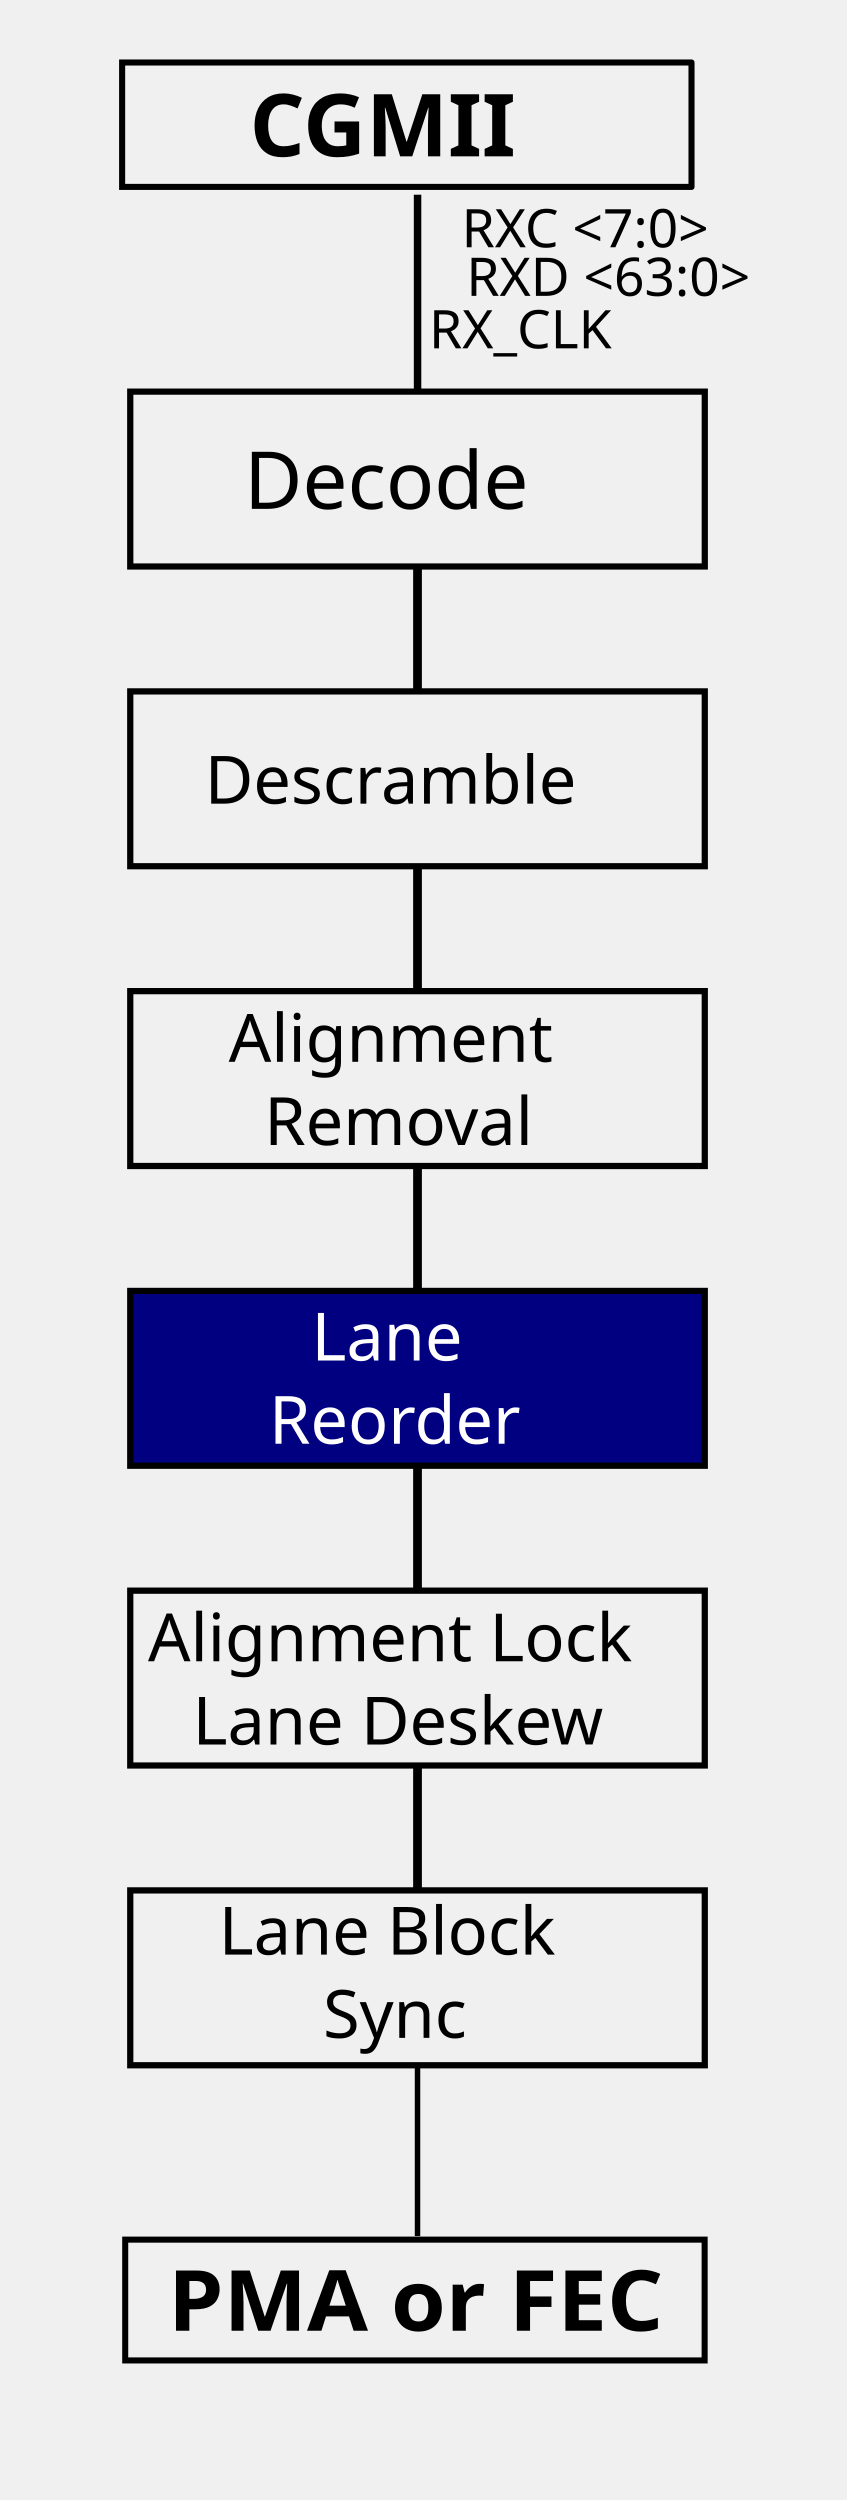
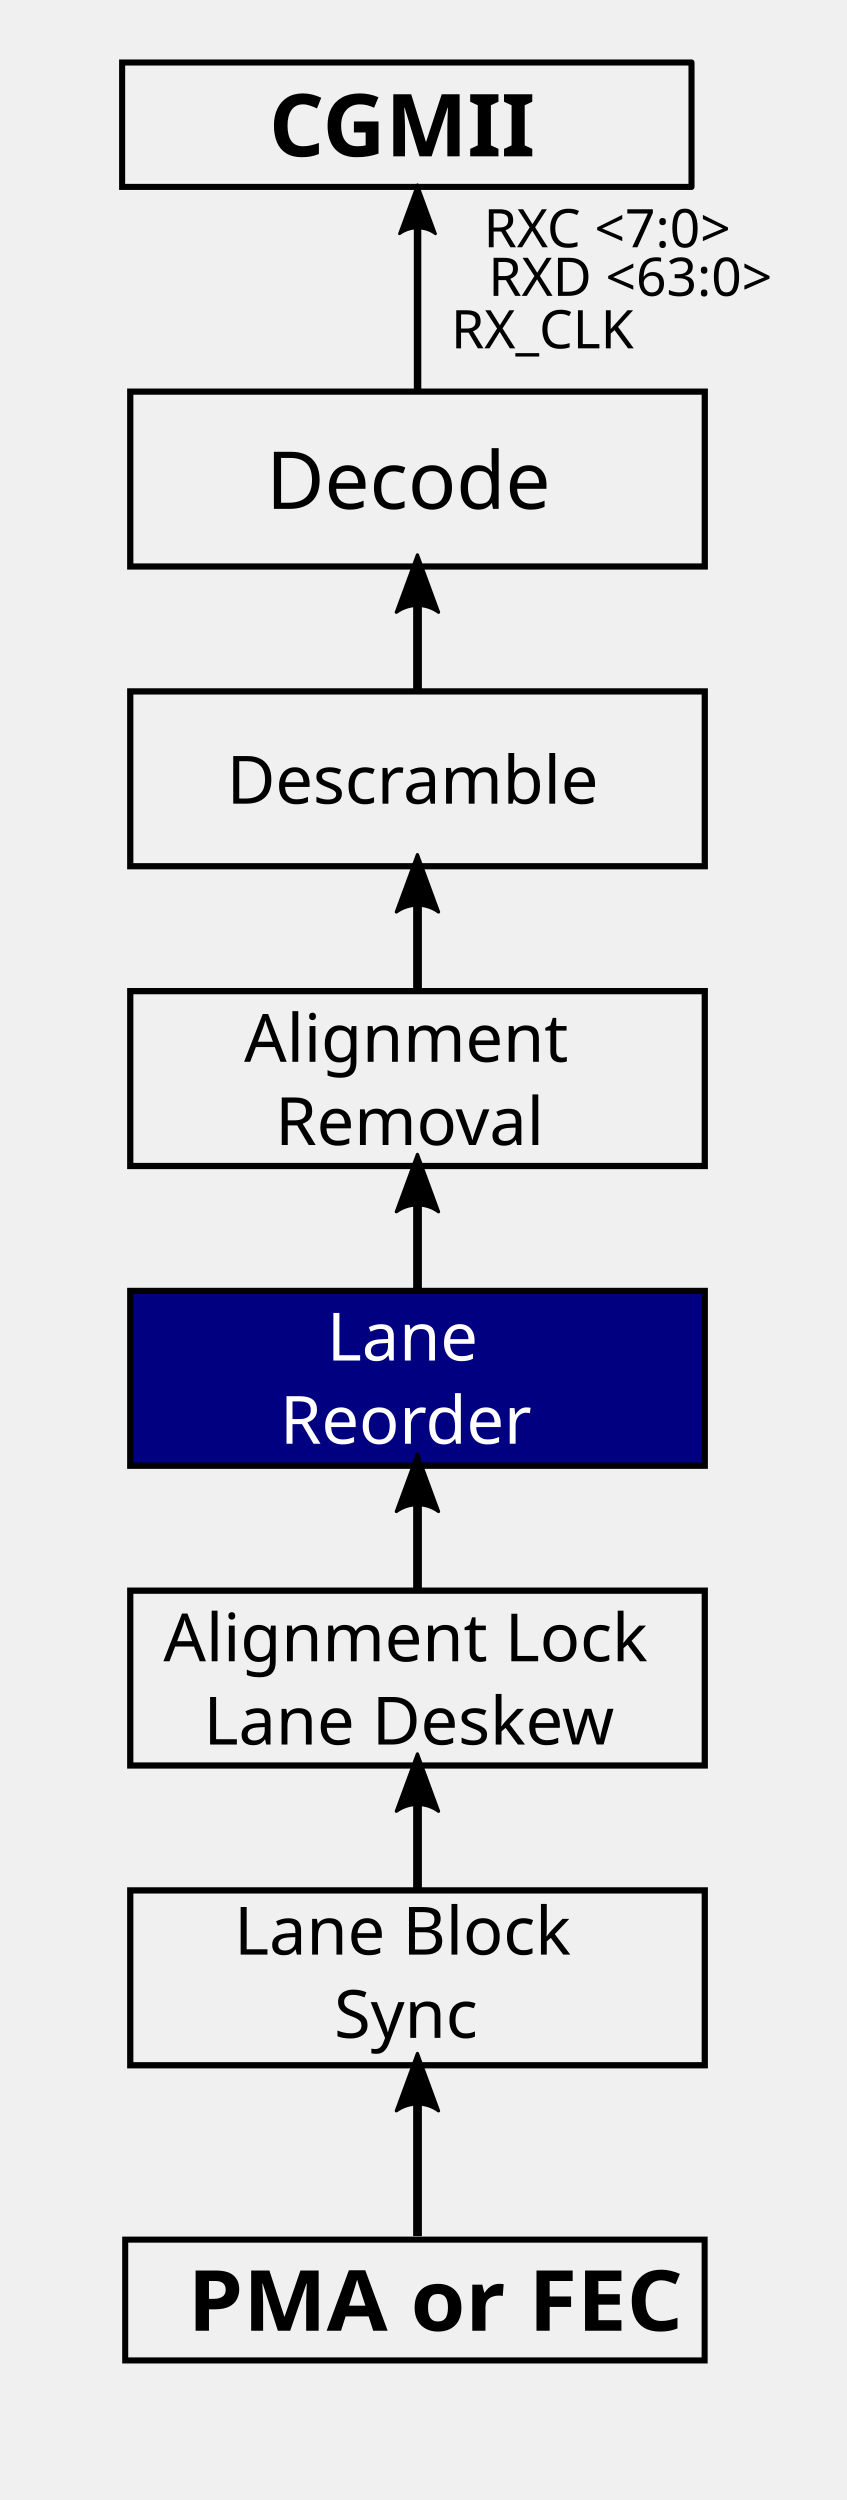
<svg xmlns="http://www.w3.org/2000/svg" width="220mm" height="650mm" viewBox="0 0 779.528 2303.15" id="svg4793" version="1.1">
  <defs id="defs4795">
+     <marker style="overflow:visible" id="marker1256" refX="0" refY="0" orient="auto">
+       <path transform="scale(-0.6,-0.6)" d="M 8.719,4.034 -2.207,0.016 8.719,-4.002 c -1.745,2.372 -1.735,5.617 -6e-7,8.035 z" style="fill:#000000;fill-opacity:1;fill-rule:evenodd;stroke:#000000;stroke-width:0.625;stroke-linejoin:round;stroke-opacity:1" id="path1254" />
+     </marker>
+     <marker style="overflow:visible" id="marker1168" refX="0" refY="0" orient="auto">
+       <path transform="scale(-0.6,-0.6)" d="M 8.719,4.034 -2.207,0.016 8.719,-4.002 c -1.745,2.372 -1.735,5.617 -6e-7,8.035 z" style="fill:#000000;fill-opacity:1;fill-rule:evenodd;stroke:#000000;stroke-width:0.625;stroke-linejoin:round;stroke-opacity:1" id="path1166" />
+     </marker>
+     <marker style="overflow:visible" id="marker1086" refX="0" refY="0" orient="auto">
+       <path transform="scale(-0.6,-0.6)" d="M 8.719,4.034 -2.207,0.016 8.719,-4.002 c -1.745,2.372 -1.735,5.617 -6e-7,8.035 z" style="fill:#000000;fill-opacity:1;fill-rule:evenodd;stroke:#000000;stroke-width:0.625;stroke-linejoin:round;stroke-opacity:1" id="path1084" />
+     </marker>
+     <marker style="overflow:visible" id="marker1010" refX="0" refY="0" orient="auto">
+       <path transform="scale(-0.6,-0.6)" d="M 8.719,4.034 -2.207,0.016 8.719,-4.002 c -1.745,2.372 -1.735,5.617 -6e-7,8.035 z" style="fill:#000000;fill-opacity:1;fill-rule:evenodd;stroke:#000000;stroke-width:0.625;stroke-linejoin:round;stroke-opacity:1" id="path1008" />
+     </marker>
+     <marker style="overflow:visible" id="marker940" refX="0" refY="0" orient="auto">
+       <path transform="scale(-0.6,-0.6)" d="M 8.719,4.034 -2.207,0.016 8.719,-4.002 c -1.745,2.372 -1.735,5.617 -6e-7,8.035 z" style="fill:#000000;fill-opacity:1;fill-rule:evenodd;stroke:#000000;stroke-width:0.625;stroke-linejoin:round;stroke-opacity:1" id="path938" />
+     </marker>
    <marker orient="auto" refY="0" refX="0" id="Arrow2Mend-4-5" style="overflow:visible">
      <path id="path1507-7-4" style="fill:#000000;fill-opacity:1;fill-rule:evenodd;stroke:#000000;stroke-width:0.625;stroke-linejoin:round;stroke-opacity:1" d="M 8.719,4.034 -2.207,0.016 8.719,-4.002 c -1.745,2.372 -1.735,5.617 -6e-7,8.035 z" transform="scale(-0.6,-0.6)" />
    </marker>
    <marker orient="auto" refY="0" refX="0" id="marker1994-4-4-4-2" style="overflow:visible">
      <path id="path1992-5-7-4-0" style="fill:#000000;fill-opacity:1;fill-rule:evenodd;stroke:#000000;stroke-width:0.625;stroke-linejoin:round;stroke-opacity:1" d="M 8.719,4.034 -2.207,0.016 8.719,-4.002 c -1.745,2.372 -1.735,5.617 -6e-7,8.035 z" transform="scale(-0.6,-0.6)" />
    </marker>
    <marker orient="auto" refY="0" refX="0" id="Arrow2Mstart-6" style="overflow:visible">
      <path id="path1504-1" style="fill:#000000;fill-opacity:1;fill-rule:evenodd;stroke:#000000;stroke-width:0.625;stroke-linejoin:round;stroke-opacity:1" d="M 8.719,4.034 -2.207,0.016 8.719,-4.002 c -1.745,2.372 -1.735,5.617 -6e-7,8.035 z" transform="scale(0.6,0.6)" />
    </marker>
    <marker orient="auto" refY="0" refX="0" id="marker1994-4-6-5" style="overflow:visible">
      <path id="path1992-5-9-5" style="fill:#000000;fill-opacity:1;fill-rule:evenodd;stroke:#000000;stroke-width:0.625;stroke-linejoin:round;stroke-opacity:1" d="M 8.719,4.034 -2.207,0.016 8.719,-4.002 c -1.745,2.372 -1.735,5.617 -6e-7,8.035 z" transform="scale(-0.6,-0.6)" />
    </marker>
    <marker orient="auto" refY="0" refX="0" id="marker1994-4-4-47" style="overflow:visible">
      <path id="path1992-5-7-6" style="fill:#000000;fill-opacity:1;fill-rule:evenodd;stroke:#000000;stroke-width:0.625;stroke-linejoin:round;stroke-opacity:1" d="M 8.719,4.034 -2.207,0.016 8.719,-4.002 c -1.745,2.372 -1.735,5.617 -6e-7,8.035 z" transform="scale(-0.6,-0.6)" />
    </marker>
    <marker orient="auto" refY="0" refX="0" id="marker1994-4-1-5" style="overflow:visible">
      <path id="path1992-5-5-6" style="fill:#000000;fill-opacity:1;fill-rule:evenodd;stroke:#000000;stroke-width:0.625;stroke-linejoin:round;stroke-opacity:1" d="M 8.719,4.034 -2.207,0.016 8.719,-4.002 c -1.745,2.372 -1.735,5.617 -6e-7,8.035 z" transform="scale(-0.6,-0.6)" />
    </marker>
    <marker orient="auto" refY="0" refX="0" id="marker1994-4-2-9" style="overflow:visible">
      <path id="path1992-5-0-3" style="fill:#000000;fill-opacity:1;fill-rule:evenodd;stroke:#000000;stroke-width:0.625;stroke-linejoin:round;stroke-opacity:1" d="M 8.719,4.034 -2.207,0.016 8.719,-4.002 c -1.745,2.372 -1.735,5.617 -6e-7,8.035 z" transform="scale(-0.6,-0.6)" />
    </marker>
    <marker orient="auto" refY="0" refX="0" id="marker1994-4-0-7" style="overflow:visible">
      <path id="path1992-5-6-4" style="fill:#000000;fill-opacity:1;fill-rule:evenodd;stroke:#000000;stroke-width:0.625;stroke-linejoin:round;stroke-opacity:1" d="M 8.719,4.034 -2.207,0.016 8.719,-4.002 c -1.745,2.372 -1.735,5.617 -6e-7,8.035 z" transform="scale(-0.6,-0.6)" />
    </marker>
    <marker orient="auto" refY="0" refX="0" id="marker1994-4-5" style="overflow:visible">
      <path id="path1992-5-2" style="fill:#000000;fill-opacity:1;fill-rule:evenodd;stroke:#000000;stroke-width:0.625;stroke-linejoin:round;stroke-opacity:1" d="M 8.719,4.034 -2.207,0.016 8.719,-4.002 c -1.745,2.372 -1.735,5.617 -6e-7,8.035 z" transform="scale(-0.6,-0.6)" />
    </marker>
  </defs>
  <g id="layer1" transform="translate(0,1250.787)">
    <rect style="fill:none;fill-opacity:1;stroke:#000000;stroke-width:5.753;stroke-linecap:round;stroke-miterlimit:4;stroke-dasharray:none;stroke-dashoffset:0;stroke-opacity:1" id="rect1190-5-4" width="529.29" height="161.088" x="119.997" y="-889.993" />
    <rect style="fill:none;fill-opacity:1;stroke:#000000;stroke-width:5.753;stroke-linecap:round;stroke-miterlimit:4;stroke-dasharray:none;stroke-dashoffset:0;stroke-opacity:1" id="rect1190-35-3" width="529.29" height="161.088" x="119.997" y="-613.841" />
    <rect style="fill:none;fill-opacity:1;stroke:#000000;stroke-width:5.753;stroke-linecap:round;stroke-miterlimit:4;stroke-dasharray:none;stroke-dashoffset:0;stroke-opacity:1" id="rect1190-62-0" width="529.29" height="161.088" x="119.997" y="-337.69" />
    <rect style="fill:#000080;fill-opacity:1;stroke:#000000;stroke-width:5.753;stroke-linecap:round;stroke-miterlimit:4;stroke-dasharray:none;stroke-dashoffset:0;stroke-opacity:1" id="rect1190-9-7" width="529.29" height="161.088" x="119.997" y="-61.538" />
    <rect style="fill:none;fill-opacity:1;stroke:#000000;stroke-width:5.753;stroke-linecap:round;stroke-miterlimit:4;stroke-dasharray:none;stroke-dashoffset:0;stroke-opacity:1" id="rect1190-1-8" width="529.29" height="161.088" x="119.997" y="214.613" />
    <rect style="fill:none;fill-opacity:1;stroke:#000000;stroke-width:5.753;stroke-linecap:round;stroke-miterlimit:4;stroke-dasharray:none;stroke-dashoffset:0;stroke-opacity:1" id="rect1190-2-6" width="529.29" height="161.088" x="119.997" y="490.765" />
-     <text xml:space="preserve" style="font-style:normal;font-variant:normal;font-weight:bold;font-stretch:normal;font-size:27.615px;line-height:1.25;font-family:sans-serif;-inkscape-font-specification:'sans-serif, Bold';text-align:end;letter-spacing:0px;word-spacing:0px;writing-mode:lr-tb;text-anchor:end;fill:#000000;fill-opacity:1;stroke:none;stroke-width:0.265" x="522.79" y="-781.995" id="text1263-92-8">
-       <tspan id="tspan1261-0-4" x="522.79" y="-781.995" style="font-style:normal;font-variant:normal;font-weight:normal;font-stretch:normal;font-size:73.64px;font-family:sans-serif;-inkscape-font-specification:sans-serif;stroke-width:0.265">Decode</tspan>
+     <text xml:space="preserve" style="font-style:normal;font-variant:normal;font-weight:bold;font-stretch:normal;line-height:0%;font-family:sans-serif;-inkscape-font-specification:'sans-serif, Bold';text-align:end;letter-spacing:0px;word-spacing:0px;writing-mode:lr-tb;text-anchor:end;fill:#000000;fill-opacity:1;stroke:none;stroke-width:0.265" x="522.79" y="-781.995" id="text1263-92-8">
+       <tspan id="tspan1261-0-4" x="522.79" y="-781.995" style="font-style:normal;font-variant:normal;font-weight:normal;font-stretch:normal;font-size:73.64px;line-height:1.25;font-family:sans-serif;-inkscape-font-specification:sans-serif;stroke-width:0.265">Decode</tspan>
    </text>
-     <text xml:space="preserve" style="font-style:normal;font-variant:normal;font-weight:bold;font-stretch:normal;font-size:27.615px;line-height:1.25;font-family:sans-serif;-inkscape-font-specification:'sans-serif, Bold';text-align:end;letter-spacing:0px;word-spacing:0px;writing-mode:lr-tb;text-anchor:end;fill:#000000;fill-opacity:1;stroke:none;stroke-width:0.265" x="566.885" y="-510.419" id="text1263-2-3">
-       <tspan id="tspan1261-37-1" x="566.885" y="-510.419" style="font-style:normal;font-variant:normal;font-weight:normal;font-stretch:normal;font-size:61.367px;font-family:sans-serif;-inkscape-font-specification:sans-serif;stroke-width:0.265">Descramble</tspan>
+     <text xml:space="preserve" style="font-style:normal;font-variant:normal;font-weight:bold;font-stretch:normal;line-height:0%;font-family:sans-serif;-inkscape-font-specification:'sans-serif, Bold';text-align:end;letter-spacing:0px;word-spacing:0px;writing-mode:lr-tb;text-anchor:end;fill:#000000;fill-opacity:1;stroke:none;stroke-width:0.265" x="566.885" y="-510.419" id="text1263-2-3">
+       <tspan id="tspan1261-37-1" x="566.885" y="-510.419" style="font-style:normal;font-variant:normal;font-weight:normal;font-stretch:normal;font-size:61.367px;line-height:1.25;font-family:sans-serif;-inkscape-font-specification:sans-serif;stroke-width:0.265">Descramble</tspan>
    </text>
-     <text xml:space="preserve" style="font-style:normal;font-variant:normal;font-weight:bold;font-stretch:normal;font-size:27.615px;line-height:1.25;font-family:sans-serif;-inkscape-font-specification:'sans-serif, Bold';text-align:center;letter-spacing:0px;word-spacing:0px;writing-mode:lr-tb;text-anchor:middle;fill:#000000;fill-opacity:1;stroke:none;stroke-width:0.265" x="385.152" y="-272.622" id="text1263-9-6-1-5-4">
-       <tspan id="tspan1261-3-0-8-9-9" x="385.152" y="-272.622" style="font-style:normal;font-variant:normal;font-weight:normal;font-stretch:normal;font-size:61.367px;font-family:sans-serif;-inkscape-font-specification:sans-serif;text-align:center;text-anchor:middle;stroke-width:0.265">Alignment</tspan>
-       <tspan x="385.152" y="-195.914" style="font-style:normal;font-variant:normal;font-weight:normal;font-stretch:normal;font-size:61.367px;font-family:sans-serif;-inkscape-font-specification:sans-serif;text-align:center;text-anchor:middle;stroke-width:0.265" id="tspan1301-7-2-2">Removal</tspan>
+     <text xml:space="preserve" style="font-style:normal;font-variant:normal;font-weight:bold;font-stretch:normal;line-height:0%;font-family:sans-serif;-inkscape-font-specification:'sans-serif, Bold';text-align:center;letter-spacing:0px;word-spacing:0px;writing-mode:lr-tb;text-anchor:middle;fill:#000000;fill-opacity:1;stroke:none;stroke-width:0.265" x="385.152" y="-272.622" id="text1263-9-6-1-5-4">
+       <tspan id="tspan1261-3-0-8-9-9" x="385.152" y="-272.622" style="font-style:normal;font-variant:normal;font-weight:normal;font-stretch:normal;font-size:61.367px;line-height:1.25;font-family:sans-serif;-inkscape-font-specification:sans-serif;text-align:center;text-anchor:middle;stroke-width:0.265">Alignment</tspan>
+       <tspan x="385.152" y="-195.914" style="font-style:normal;font-variant:normal;font-weight:normal;font-stretch:normal;font-size:61.367px;line-height:1.25;font-family:sans-serif;-inkscape-font-specification:sans-serif;text-align:center;text-anchor:middle;stroke-width:0.265" id="tspan1301-7-2-2">Removal</tspan>
    </text>
-     <text xml:space="preserve" style="font-style:normal;font-variant:normal;font-weight:bold;font-stretch:normal;font-size:27.615px;line-height:1.25;font-family:sans-serif;-inkscape-font-specification:'sans-serif, Bold';text-align:center;letter-spacing:0px;word-spacing:0px;writing-mode:lr-tb;text-anchor:middle;fill:#ffffff;fill-opacity:1;stroke:none;stroke-width:0.265;" x="381.661" y="2.585" id="text1263-9-6-1-2-0">
-       <tspan id="tspan1261-3-0-8-8-6" x="381.661" y="2.585" style="font-style:normal;font-variant:normal;font-weight:normal;font-stretch:normal;font-size:61.367px;font-family:sans-serif;-inkscape-font-specification:sans-serif;text-align:center;text-anchor:middle;stroke-width:0.265;fill:#ffffff;">Lane</tspan>
-       <tspan x="381.661" y="79.294" style="font-style:normal;font-variant:normal;font-weight:normal;font-stretch:normal;font-size:61.367px;font-family:sans-serif;-inkscape-font-specification:sans-serif;text-align:center;text-anchor:middle;stroke-width:0.265;fill:#ffffff;" id="tspan1301-7-9-8">Reorder</tspan>
+     <text xml:space="preserve" style="font-style:normal;font-variant:normal;font-weight:bold;font-stretch:normal;line-height:0%;font-family:sans-serif;-inkscape-font-specification:'sans-serif, Bold';text-align:center;letter-spacing:0px;word-spacing:0px;writing-mode:lr-tb;text-anchor:middle;fill:#ffffff;fill-opacity:1;stroke:none;stroke-width:0.265" x="381.661" y="2.585" id="text1263-9-6-1-2-0">
+       <tspan id="tspan1261-3-0-8-8-6" x="381.661" y="2.585" style="font-style:normal;font-variant:normal;font-weight:normal;font-stretch:normal;font-size:61.367px;line-height:1.25;font-family:sans-serif;-inkscape-font-specification:sans-serif;text-align:center;text-anchor:middle;fill:#ffffff;stroke-width:0.265">Lane</tspan>
+       <tspan x="381.661" y="79.294" style="font-style:normal;font-variant:normal;font-weight:normal;font-stretch:normal;font-size:61.367px;line-height:1.25;font-family:sans-serif;-inkscape-font-specification:sans-serif;text-align:center;text-anchor:middle;fill:#ffffff;stroke-width:0.265" id="tspan1301-7-9-8">Reorder</tspan>
    </text>
-     <text xml:space="preserve" style="font-style:normal;font-variant:normal;font-weight:bold;font-stretch:normal;font-size:27.615px;line-height:1.25;font-family:sans-serif;-inkscape-font-specification:'sans-serif, Bold';text-align:center;letter-spacing:0px;word-spacing:0px;writing-mode:lr-tb;text-anchor:middle;fill:#000000;fill-opacity:1;stroke:none;stroke-width:0.265" x="384.522" y="279.681" id="text1263-9-6-1-7-9">
-       <tspan id="tspan1261-3-0-8-3-2" x="384.522" y="279.681" style="font-style:normal;font-variant:normal;font-weight:normal;font-stretch:normal;font-size:61.367px;font-family:sans-serif;-inkscape-font-specification:sans-serif;text-align:center;text-anchor:middle;stroke-width:0.265">Alignment Lock</tspan>
-       <tspan x="384.522" y="356.389" style="font-style:normal;font-variant:normal;font-weight:normal;font-stretch:normal;font-size:61.367px;font-family:sans-serif;-inkscape-font-specification:sans-serif;text-align:center;text-anchor:middle;stroke-width:0.265" id="tspan1301-7-6-6">Lane Deskew</tspan>
+     <text xml:space="preserve" style="font-style:normal;font-variant:normal;font-weight:bold;font-stretch:normal;line-height:0%;font-family:sans-serif;-inkscape-font-specification:'sans-serif, Bold';text-align:center;letter-spacing:0px;word-spacing:0px;writing-mode:lr-tb;text-anchor:middle;fill:#000000;fill-opacity:1;stroke:none;stroke-width:0.265" x="384.522" y="279.681" id="text1263-9-6-1-7-9">
+       <tspan id="tspan1261-3-0-8-3-2" x="384.522" y="279.681" style="font-style:normal;font-variant:normal;font-weight:normal;font-stretch:normal;font-size:61.367px;line-height:1.25;font-family:sans-serif;-inkscape-font-specification:sans-serif;text-align:center;text-anchor:middle;stroke-width:0.265">Alignment Lock</tspan>
+       <tspan x="384.522" y="356.389" style="font-style:normal;font-variant:normal;font-weight:normal;font-stretch:normal;font-size:61.367px;line-height:1.25;font-family:sans-serif;-inkscape-font-specification:sans-serif;text-align:center;text-anchor:middle;stroke-width:0.265" id="tspan1301-7-6-6">Lane Deskew</tspan>
    </text>
-     <text xml:space="preserve" style="font-style:normal;font-variant:normal;font-weight:bold;font-stretch:normal;font-size:27.615px;line-height:1.25;font-family:sans-serif;-inkscape-font-specification:'sans-serif, Bold';text-align:center;letter-spacing:0px;word-spacing:0px;writing-mode:lr-tb;text-anchor:middle;fill:#000000;fill-opacity:1;stroke:none;stroke-width:0.265" x="381.751" y="549.884" id="text1263-9-6-1-1-6">
-       <tspan x="381.751" y="549.884" style="font-style:normal;font-variant:normal;font-weight:normal;font-stretch:normal;font-size:61.367px;font-family:sans-serif;-inkscape-font-specification:sans-serif;text-align:center;text-anchor:middle;stroke-width:0.265" id="tspan1423-4">Lane Block</tspan>
-       <tspan x="381.751" y="626.593" style="font-style:normal;font-variant:normal;font-weight:normal;font-stretch:normal;font-size:61.367px;font-family:sans-serif;-inkscape-font-specification:sans-serif;text-align:center;text-anchor:middle;stroke-width:0.265" id="tspan1301-7-93-9">Sync</tspan>
+     <text xml:space="preserve" style="font-style:normal;font-variant:normal;font-weight:bold;font-stretch:normal;line-height:0%;font-family:sans-serif;-inkscape-font-specification:'sans-serif, Bold';text-align:center;letter-spacing:0px;word-spacing:0px;writing-mode:lr-tb;text-anchor:middle;fill:#000000;fill-opacity:1;stroke:none;stroke-width:0.265" x="381.751" y="549.884" id="text1263-9-6-1-1-6">
+       <tspan x="381.751" y="549.884" style="font-style:normal;font-variant:normal;font-weight:normal;font-stretch:normal;font-size:61.367px;line-height:1.25;font-family:sans-serif;-inkscape-font-specification:sans-serif;text-align:center;text-anchor:middle;stroke-width:0.265" id="tspan1423-4">Lane Block</tspan>
+       <tspan x="381.751" y="626.593" style="font-style:normal;font-variant:normal;font-weight:normal;font-stretch:normal;font-size:61.367px;line-height:1.25;font-family:sans-serif;-inkscape-font-specification:sans-serif;text-align:center;text-anchor:middle;stroke-width:0.265" id="tspan1301-7-93-9">Sync</tspan>
    </text>
-     <path style="fill:none;stroke:#000000;stroke-width:6.881;stroke-linecap:butt;stroke-linejoin:miter;stroke-miterlimit:4;stroke-dasharray:none;stroke-opacity:1" d="m 384.675,-889.993 0,-181.416" id="path1472-8-4" />
-     <path style="fill:none;stroke:#000000;stroke-width:8.054;stroke-linecap:butt;stroke-linejoin:miter;stroke-miterlimit:4;stroke-dasharray:none;stroke-opacity:1" d="m 384.642,-613.841 0,-115.063" id="path1474-0-8" />
-     <path style="fill:none;stroke:#000000;stroke-width:8.054;stroke-linecap:butt;stroke-linejoin:miter;stroke-miterlimit:4;stroke-dasharray:none;stroke-opacity:1" d="m 384.642,-337.69 0,-115.063" id="path1474-0-3-7" />
-     <path style="fill:none;stroke:#000000;stroke-width:8.054;stroke-linecap:butt;stroke-linejoin:miter;stroke-miterlimit:4;stroke-dasharray:none;stroke-opacity:1" d="m 384.642,-61.538 0,-115.063" id="path1474-0-6-1" />
-     <path style="fill:none;stroke:#000000;stroke-width:8.054;stroke-linecap:butt;stroke-linejoin:miter;stroke-miterlimit:4;stroke-dasharray:none;stroke-opacity:1" d="m 384.642,214.613 0,-115.063" id="path1474-0-5-7" />
-     <path style="fill:none;stroke:#000000;stroke-width:8.054;stroke-linecap:butt;stroke-linejoin:miter;stroke-miterlimit:4;stroke-dasharray:none;stroke-opacity:1" d="m 384.642,490.765 0,-115.063" id="path1474-0-65-2" />
-     <path style="fill:none;stroke:#000000;stroke-width:5.038;stroke-linecap:butt;stroke-linejoin:miter;stroke-miterlimit:4;stroke-dasharray:none;stroke-opacity:1" d="m 384.642,809.273 0,-157.587" id="path1474-0-65-3-2" />
-     <text xml:space="preserve" style="font-style:normal;font-variant:normal;font-weight:bold;font-stretch:normal;font-size:27.615px;line-height:1.25;font-family:sans-serif;-inkscape-font-specification:'sans-serif, Bold';text-align:end;letter-spacing:0px;word-spacing:0px;writing-mode:lr-tb;text-anchor:end;fill:#000000;fill-opacity:1;stroke:none;stroke-width:0.265" x="688.773" y="-1022.967" id="text8091-9-2">
-       <tspan id="tspan8089-2-6" x="688.773" y="-1022.967" style="font-style:normal;font-variant:normal;font-weight:normal;font-stretch:normal;font-size:49.094px;font-family:sans-serif;-inkscape-font-specification:sans-serif;stroke-width:0.265">RXC &lt;7:0&gt;</tspan>
+     <path style="fill:none;stroke:#000000;stroke-width:6.881;stroke-linecap:butt;stroke-linejoin:miter;stroke-miterlimit:4;stroke-dasharray:none;stroke-opacity:1;marker-end:url(#Arrow2Mend-4-5)" d="m 384.675,-889.993 0,-181.416" id="path1472-8-4" />
+     <path style="fill:none;stroke:#000000;stroke-width:8.054;stroke-linecap:butt;stroke-linejoin:miter;stroke-miterlimit:4;stroke-dasharray:none;stroke-opacity:1;marker-end:url(#Arrow2Mend-4-5)" d="m 384.642,-613.841 0,-115.063" id="path1474-0-8" />
+     <path style="fill:none;stroke:#000000;stroke-width:8.054;stroke-linecap:butt;stroke-linejoin:miter;stroke-miterlimit:4;stroke-dasharray:none;stroke-opacity:1;marker-end:url(#marker940)" d="m 384.642,-337.69 0,-115.063" id="path1474-0-3-7" />
+     <path style="fill:none;stroke:#000000;stroke-width:8.054;stroke-linecap:butt;stroke-linejoin:miter;stroke-miterlimit:4;stroke-dasharray:none;stroke-opacity:1;marker-end:url(#marker1010)" d="m 384.642,-61.538 0,-115.063" id="path1474-0-6-1" />
+     <path style="fill:none;stroke:#000000;stroke-width:8.054;stroke-linecap:butt;stroke-linejoin:miter;stroke-miterlimit:4;stroke-dasharray:none;stroke-opacity:1;marker-end:url(#marker1086)" d="m 384.642,214.613 0,-115.063" id="path1474-0-5-7" />
+     <path style="fill:none;stroke:#000000;stroke-width:8.054;stroke-linecap:butt;stroke-linejoin:miter;stroke-miterlimit:4;stroke-dasharray:none;stroke-opacity:1;marker-end:url(#marker1168)" d="m 384.642,490.765 0,-115.063" id="path1474-0-65-2" />
+     <path style="fill:none;stroke:#000000;stroke-width:8.054;stroke-linecap:butt;stroke-linejoin:miter;stroke-miterlimit:4;stroke-dasharray:none;stroke-opacity:1;marker-end:url(#marker1256)" d="m 384.642,809.273 0,-157.587" id="path1474-0-65-3-2" />
+     <text xml:space="preserve" style="font-style:normal;font-variant:normal;font-weight:bold;font-stretch:normal;line-height:0%;font-family:sans-serif;-inkscape-font-specification:'sans-serif, Bold';text-align:end;letter-spacing:0px;word-spacing:0px;writing-mode:lr-tb;text-anchor:end;fill:#000000;fill-opacity:1;stroke:none;stroke-width:0.265" x="688.773" y="-1022.967" id="text8091-9-2">
+       <tspan id="tspan8089-2-6" x="688.773" y="-1022.967" style="font-style:normal;font-variant:normal;font-weight:normal;font-stretch:normal;font-size:49.094px;line-height:1.25;font-family:sans-serif;-inkscape-font-specification:sans-serif;stroke-width:0.265">RXC &lt;7:0&gt;</tspan>
    </text>
-     <text xml:space="preserve" style="font-style:normal;font-variant:normal;font-weight:bold;font-stretch:normal;font-size:27.615px;line-height:1.25;font-family:sans-serif;-inkscape-font-specification:'sans-serif, Bold';text-align:end;letter-spacing:0px;word-spacing:0px;writing-mode:lr-tb;text-anchor:end;fill:#000000;fill-opacity:1;stroke:none;stroke-width:0.265" x="727.031" y="-978.222" id="text8091-8-0-1">
-       <tspan id="tspan8089-6-6-0" x="727.031" y="-978.222" style="font-style:normal;font-variant:normal;font-weight:normal;font-stretch:normal;font-size:49.094px;font-family:sans-serif;-inkscape-font-specification:sans-serif;stroke-width:0.265">RXD &lt;63:0&gt;</tspan>
+     <text xml:space="preserve" style="font-style:normal;font-variant:normal;font-weight:bold;font-stretch:normal;line-height:0%;font-family:sans-serif;-inkscape-font-specification:'sans-serif, Bold';text-align:end;letter-spacing:0px;word-spacing:0px;writing-mode:lr-tb;text-anchor:end;fill:#000000;fill-opacity:1;stroke:none;stroke-width:0.265" x="727.031" y="-978.222" id="text8091-8-0-1">
+       <tspan id="tspan8089-6-6-0" x="727.031" y="-978.222" style="font-style:normal;font-variant:normal;font-weight:normal;font-stretch:normal;font-size:49.094px;line-height:1.25;font-family:sans-serif;-inkscape-font-specification:sans-serif;stroke-width:0.265">RXD &lt;63:0&gt;</tspan>
    </text>
-     <text xml:space="preserve" style="font-style:normal;font-variant:normal;font-weight:bold;font-stretch:normal;font-size:27.615px;line-height:1.25;font-family:sans-serif;-inkscape-font-specification:'sans-serif, Bold';text-align:end;letter-spacing:0px;word-spacing:0px;writing-mode:lr-tb;text-anchor:end;fill:#000000;fill-opacity:1;stroke:none;stroke-width:0.265" x="599.407" y="-929.896" id="text8091-8-8-8-6">
-       <tspan id="tspan8089-6-8-9-1" x="599.407" y="-929.896" style="font-style:normal;font-variant:normal;font-weight:normal;font-stretch:normal;font-size:49.094px;font-family:sans-serif;-inkscape-font-specification:sans-serif;stroke-width:0.265">RX_CLK</tspan>
+     <text xml:space="preserve" style="font-style:normal;font-variant:normal;font-weight:bold;font-stretch:normal;line-height:0%;font-family:sans-serif;-inkscape-font-specification:'sans-serif, Bold';text-align:end;letter-spacing:0px;word-spacing:0px;writing-mode:lr-tb;text-anchor:end;fill:#000000;fill-opacity:1;stroke:none;stroke-width:0.265" x="599.407" y="-929.896" id="text8091-8-8-8-6">
+       <tspan id="tspan8089-6-8-9-1" x="599.407" y="-929.896" style="font-style:normal;font-variant:normal;font-weight:normal;font-stretch:normal;font-size:49.094px;line-height:1.25;font-family:sans-serif;-inkscape-font-specification:sans-serif;stroke-width:0.265">RX_CLK</tspan>
    </text>
    <rect style="opacity:1;fill:none;fill-opacity:1;stroke:#000000;stroke-width:5.599;stroke-linecap:square;stroke-miterlimit:4;stroke-dasharray:none;stroke-dashoffset:0;stroke-opacity:1" id="rect10525" width="524.545" height="114.625" x="112.512" y="-1193.212" ry="0.003" rx="0.001" />
-     <text xml:space="preserve" style="font-style:normal;font-variant:normal;font-weight:bold;font-stretch:normal;font-size:25.737px;line-height:1.25;font-family:sans-serif;-inkscape-font-specification:'sans-serif, Bold';text-align:end;letter-spacing:0px;word-spacing:0px;writing-mode:lr-tb;text-anchor:end;fill:#000000;fill-opacity:1;stroke:none;stroke-width:0.265" x="508.514" y="-1106.753" id="text381">
-       <tspan id="tspan379" x="508.514" y="-1106.753" style="font-size:80.07px;stroke-width:0.265">CGMII</tspan>
+     <text xml:space="preserve" style="font-style:normal;font-variant:normal;font-weight:bold;font-stretch:normal;line-height:0%;font-family:sans-serif;-inkscape-font-specification:'sans-serif, Bold';text-align:end;letter-spacing:0px;word-spacing:0px;writing-mode:lr-tb;text-anchor:end;fill:#000000;fill-opacity:1;stroke:none;stroke-width:0.265" x="508.514" y="-1106.753" id="text381">
+       <tspan id="tspan379" x="508.514" y="-1106.753" style="font-size:80.07px;line-height:1.25;stroke-width:0.265">CGMII</tspan>
    </text>
    <rect style="opacity:1;fill:none;fill-opacity:1;stroke:#000000;stroke-width:5.565;stroke-linecap:square;stroke-miterlimit:4;stroke-dasharray:none;stroke-dashoffset:0;stroke-opacity:1" id="rect10525-4" width="533.798" height="111.264" x="115.352" y="812.517" ry="0.003" rx="0.001" />
-     <text xml:space="preserve" style="font-style:normal;font-variant:normal;font-weight:bold;font-stretch:normal;font-size:25.579px;line-height:1.25;font-family:sans-serif;-inkscape-font-specification:'sans-serif, Bold';text-align:end;letter-spacing:0px;word-spacing:0px;writing-mode:lr-tb;text-anchor:end;fill:#000000;fill-opacity:1;stroke:none;stroke-width:0.265" x="630.094" y="917.872" id="text381-5" transform="scale(1.023907,0.9766514)">
-       <tspan id="tspan379-2" x="630.094" y="917.872" style="font-size:79.579px;stroke-width:0.265">PMA or FEC</tspan>
+     <text xml:space="preserve" style="font-style:normal;font-variant:normal;font-weight:bold;font-stretch:normal;line-height:0%;font-family:sans-serif;-inkscape-font-specification:'sans-serif, Bold';text-align:end;letter-spacing:0px;word-spacing:0px;writing-mode:lr-tb;text-anchor:end;fill:#000000;fill-opacity:1;stroke:none;stroke-width:0.265" x="630.094" y="917.872" id="text381-5" transform="scale(1.023907,0.9766514)">
+       <tspan id="tspan379-2" x="630.094" y="917.872" style="font-size:79.579px;line-height:1.25;stroke-width:0.265">PMA or FEC</tspan>
    </text>
  </g>
</svg>
